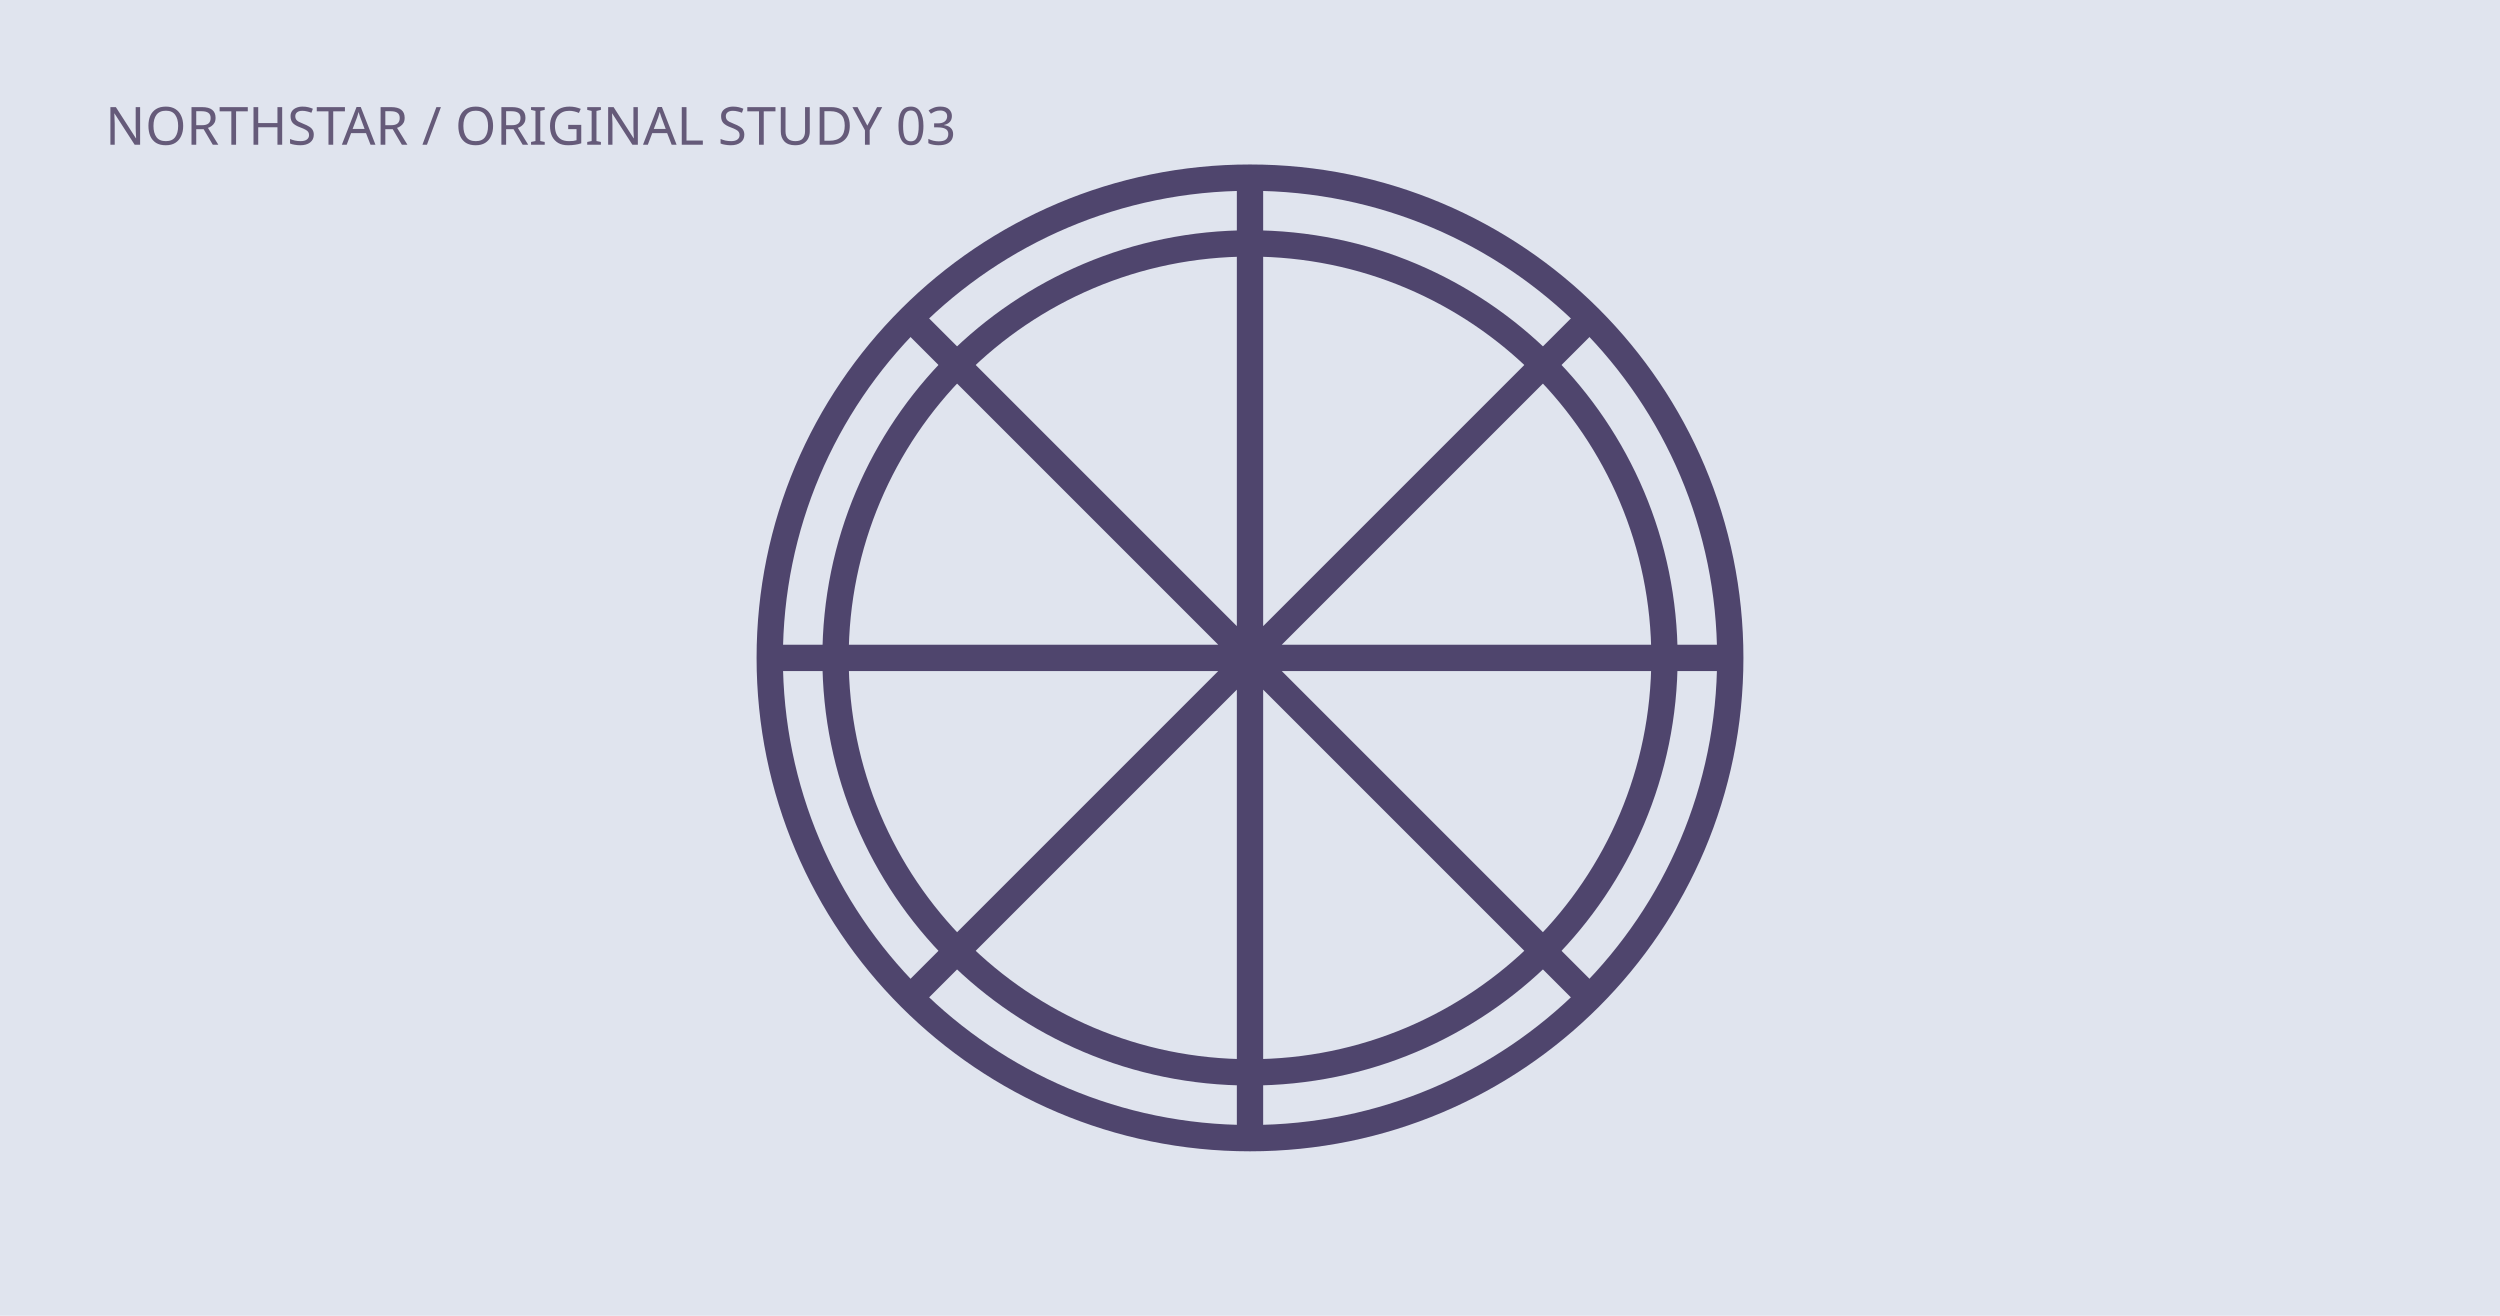
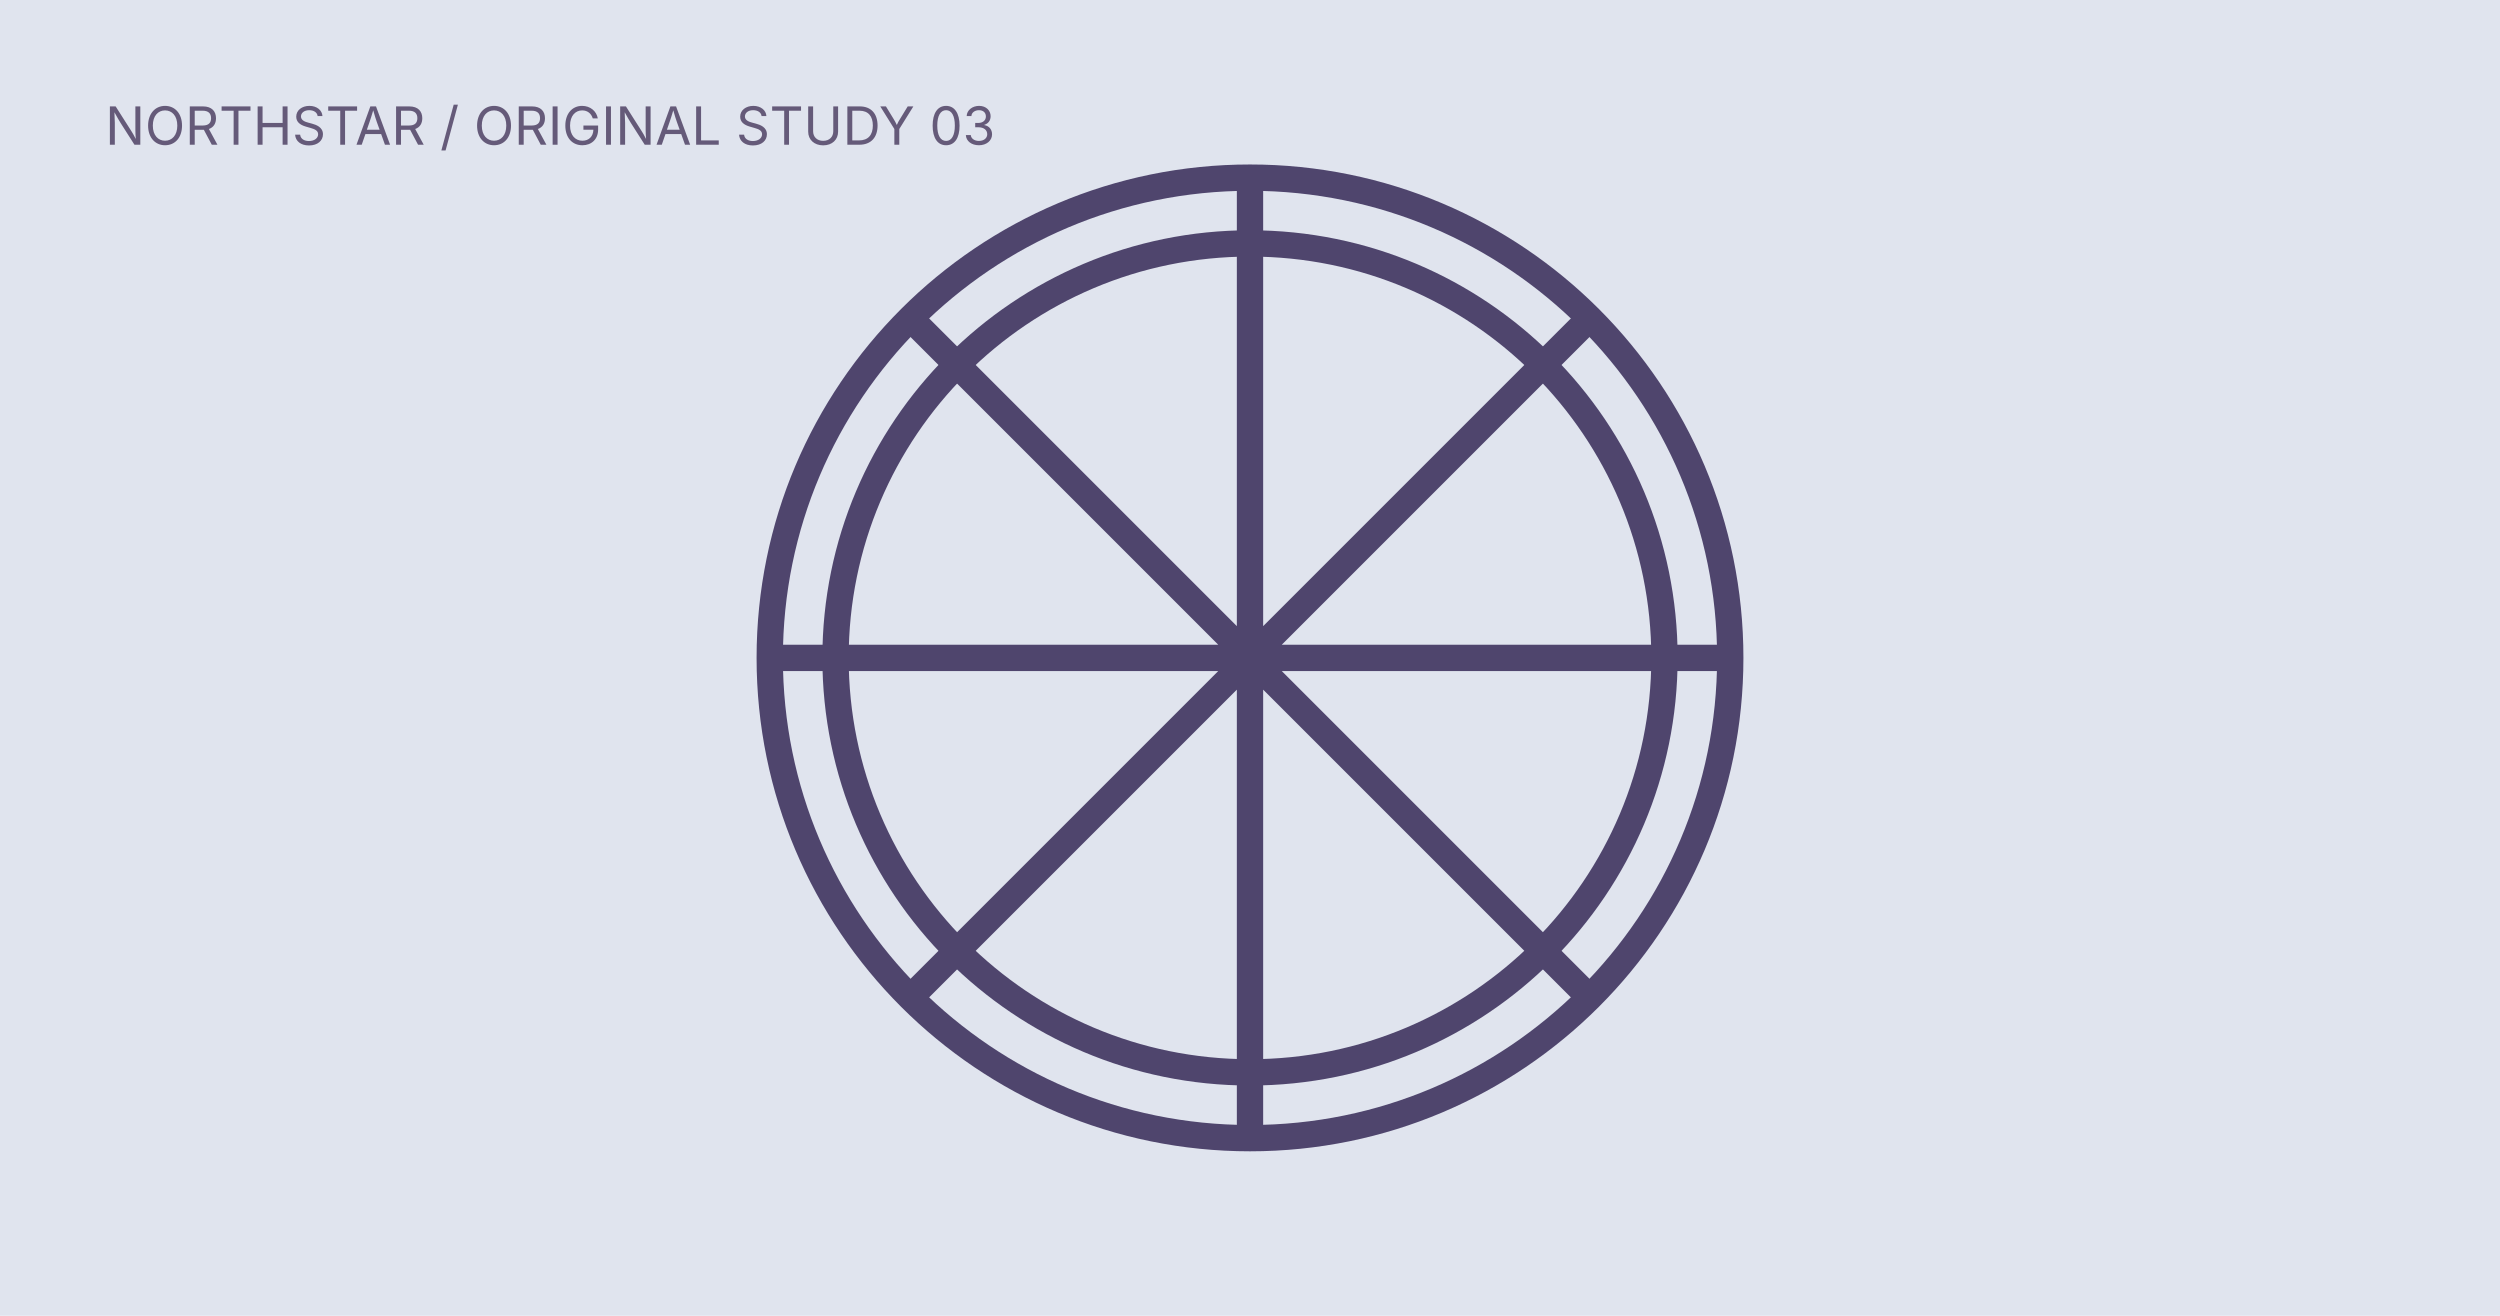
<svg xmlns="http://www.w3.org/2000/svg" viewBox="0 0 380 200">
  <rect width="380" height="200" fill="#e0e4ee" />
  <g stroke="#4f456d" stroke-width="4" fill="none">
    <circle cx="190" cy="100" r="73" />
    <circle cx="190" cy="100" r="63" />
    <path d="M190 27 V173 M117 100 H263 M139 49 L241 151 M139 151 L241 49" />
  </g>
-   <text x="16" y="22" font-family="sans-serif" font-size="8" fill="#655a79">NORTHSTAR / ORIGINAL STUDY 03</text>
+   <text x="16" y="22" font-family="Calibri, Aptos, SF Pro, -apple-system, BlinkMacSystemFont" font-size="8" fill="#655a79">NORTHSTAR / ORIGINAL STUDY 03</text>
</svg>
